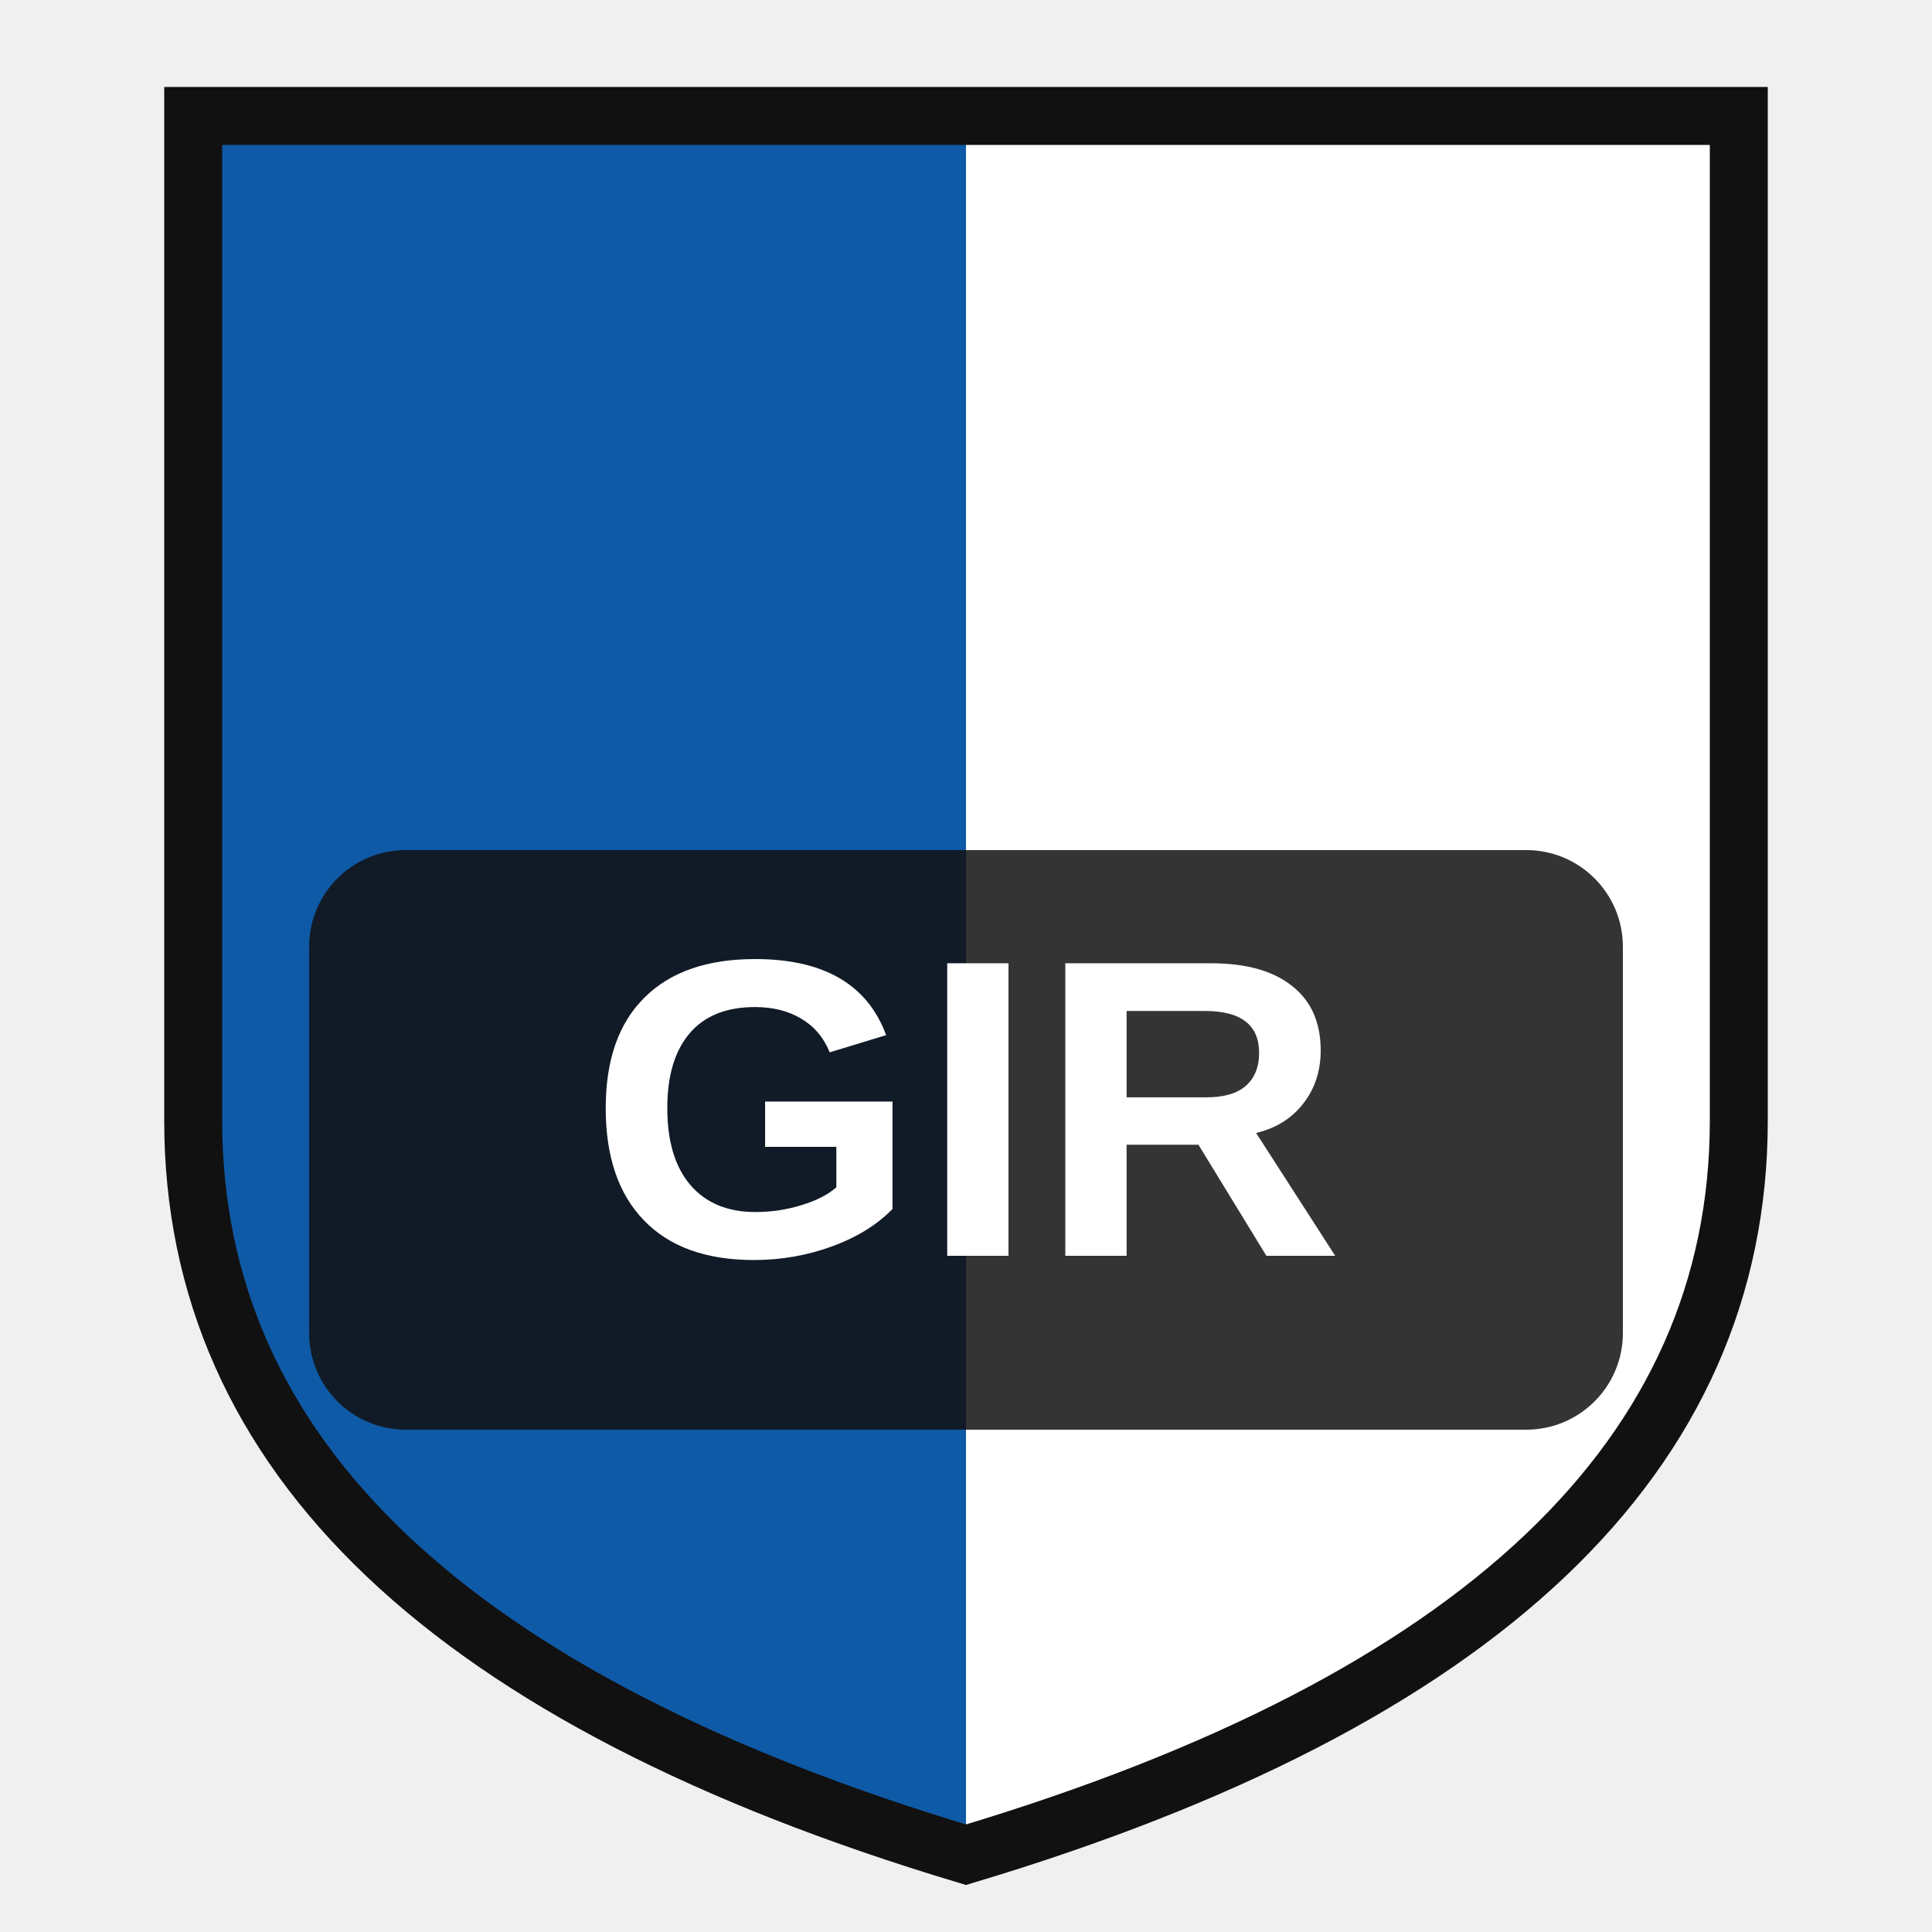
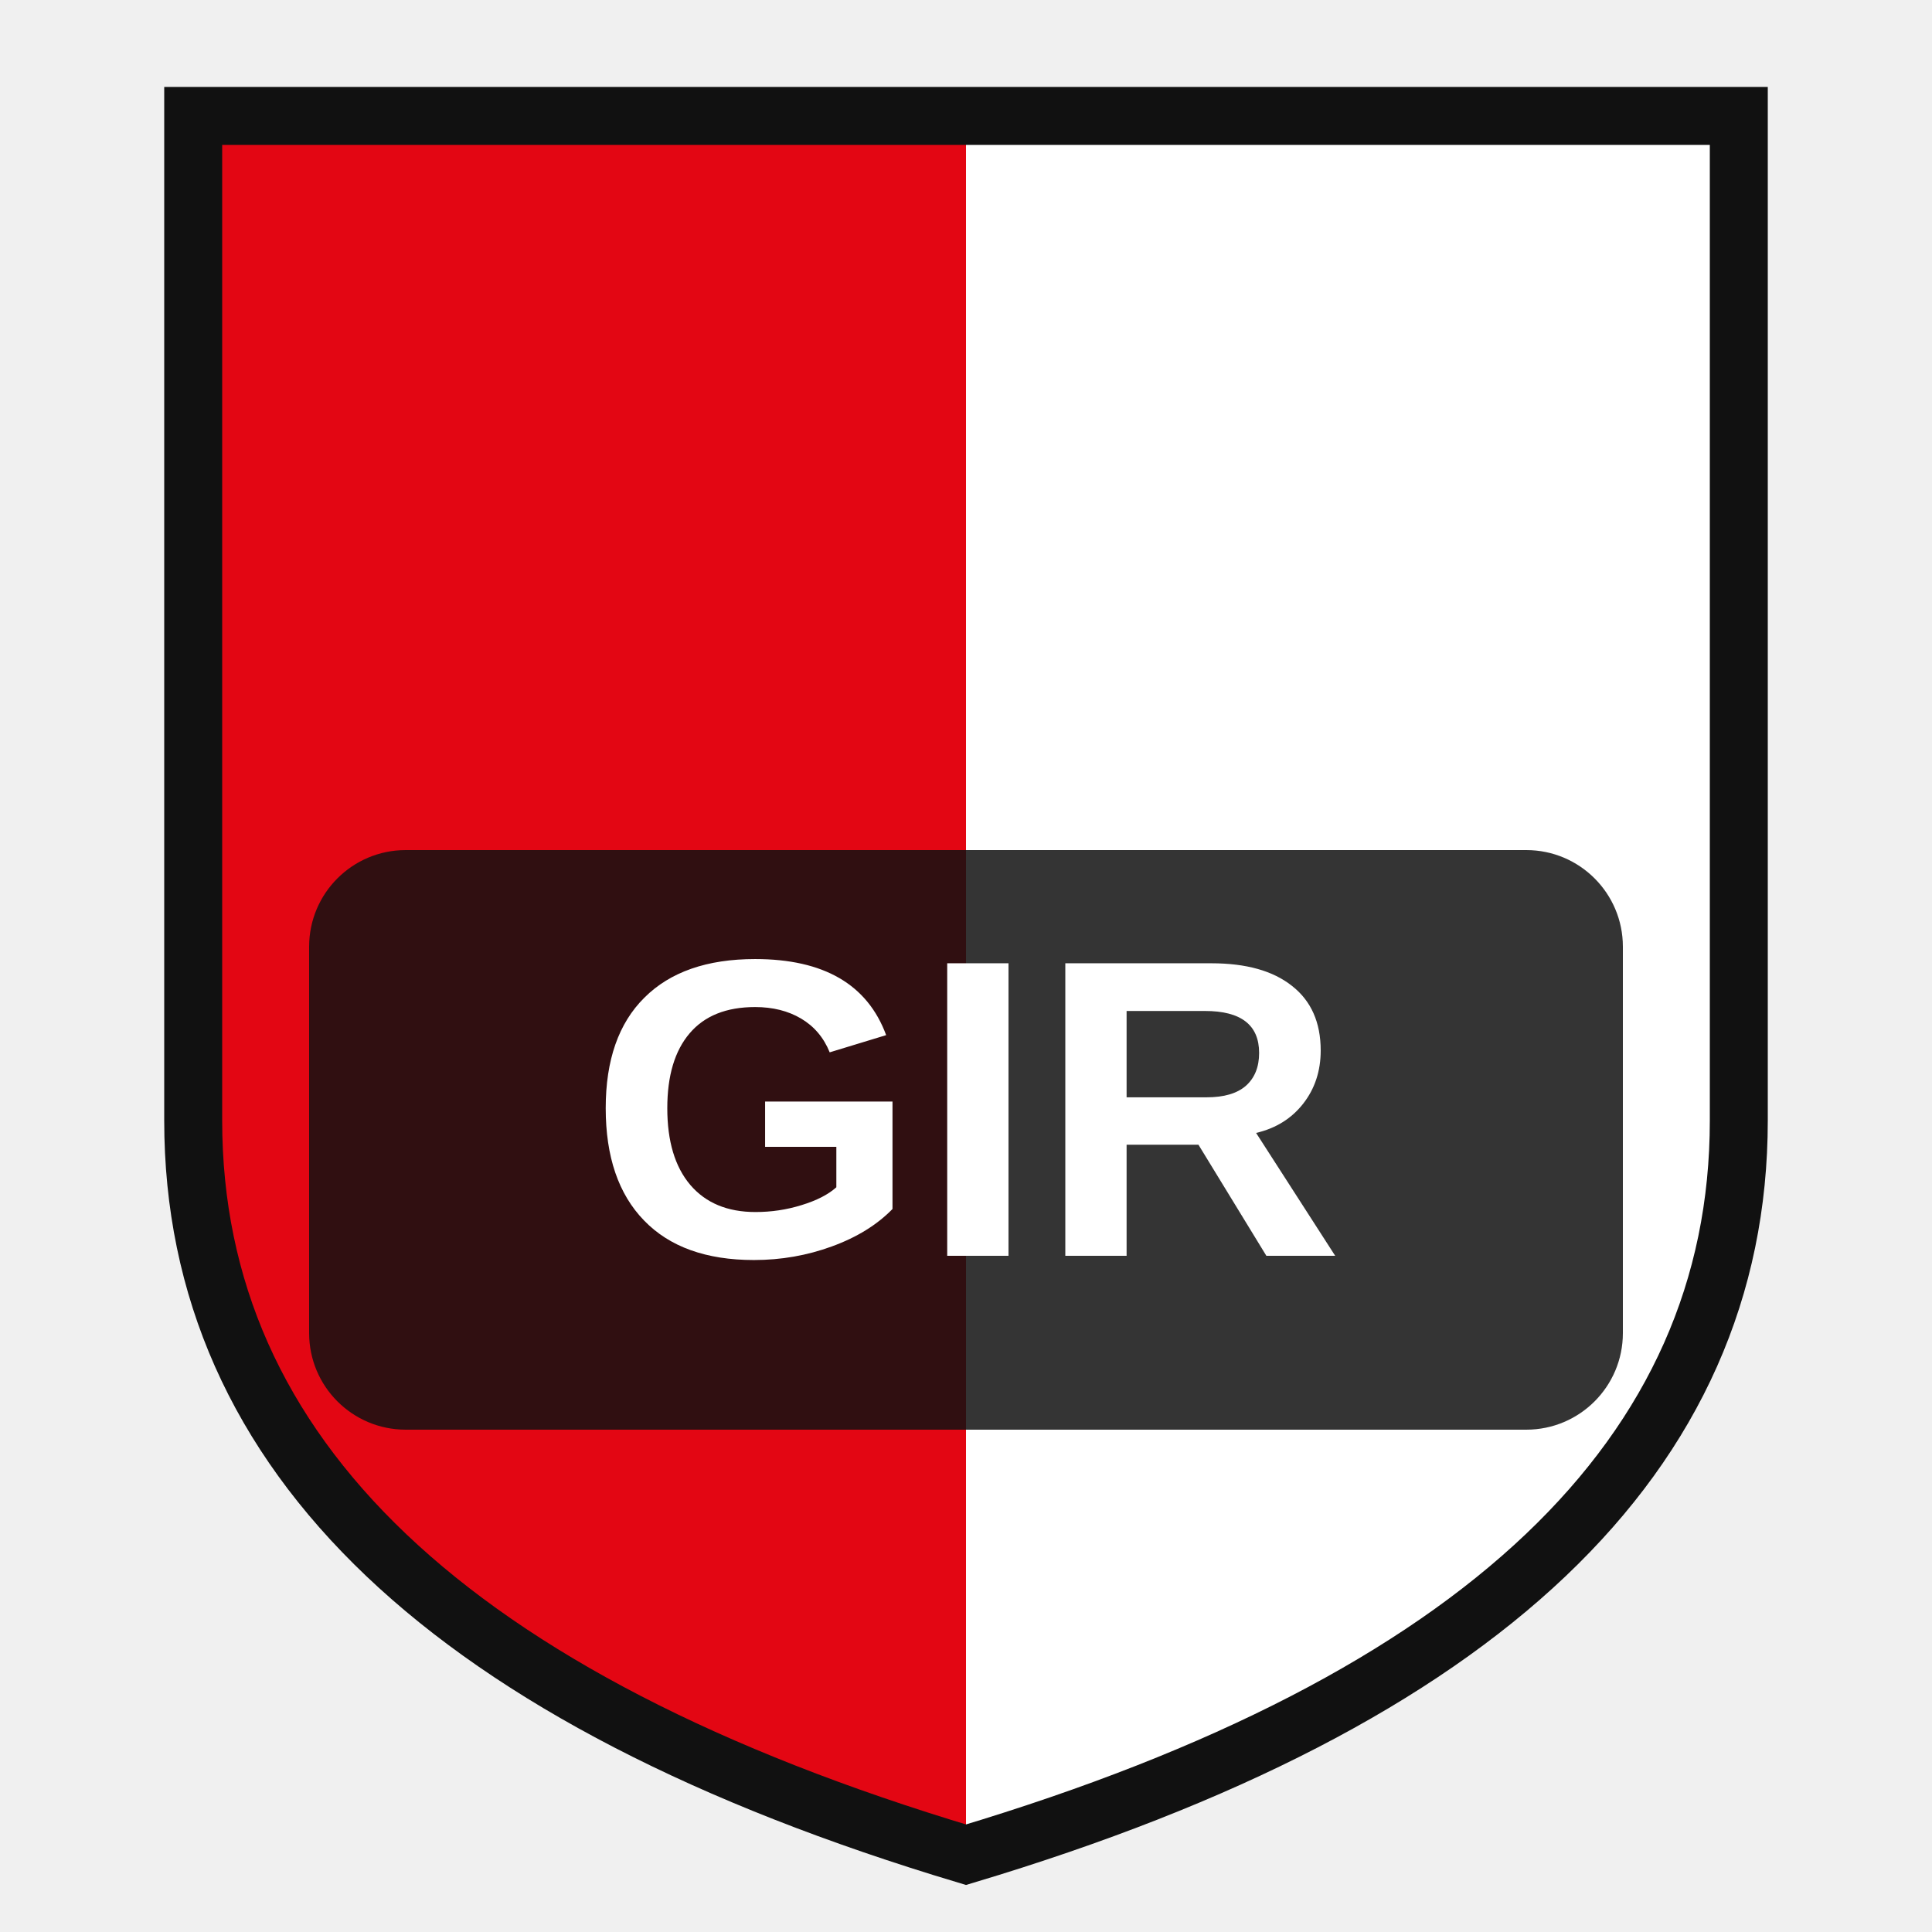
<svg xmlns="http://www.w3.org/2000/svg" viewBox="0 0 100 100" role="img" aria-label="Girona FC">
  <defs>
    <clipPath id="s">
      <path d="M10 6 H90 V58 Q90 84 50 96 Q10 84 10 58 Z" />
    </clipPath>
  </defs>
  <g clip-path="url(#s)">
-     <rect x="0" y="0" width="50" height="100" fill="#0f5aa6" />
+     <rect x="0" y="0" width="50" height="100" fill="#e30613" />
    <rect x="50" y="0" width="50" height="100" fill="#ffffff" />
  </g>
  <path d="M10 6 H90 V58 Q90 84 50 96 Q10 84 10 58 Z" fill="none" stroke="#111111" stroke-width="3" />
  <rect x="16" y="44" width="68" height="30" rx="5" fill="#111111" opacity="0.85" />
  <text x="50" y="65" text-anchor="middle" font-family="Arial, Helvetica, sans-serif" font-weight="700" font-size="22" fill="#ffffff">GIR</text>
</svg>
